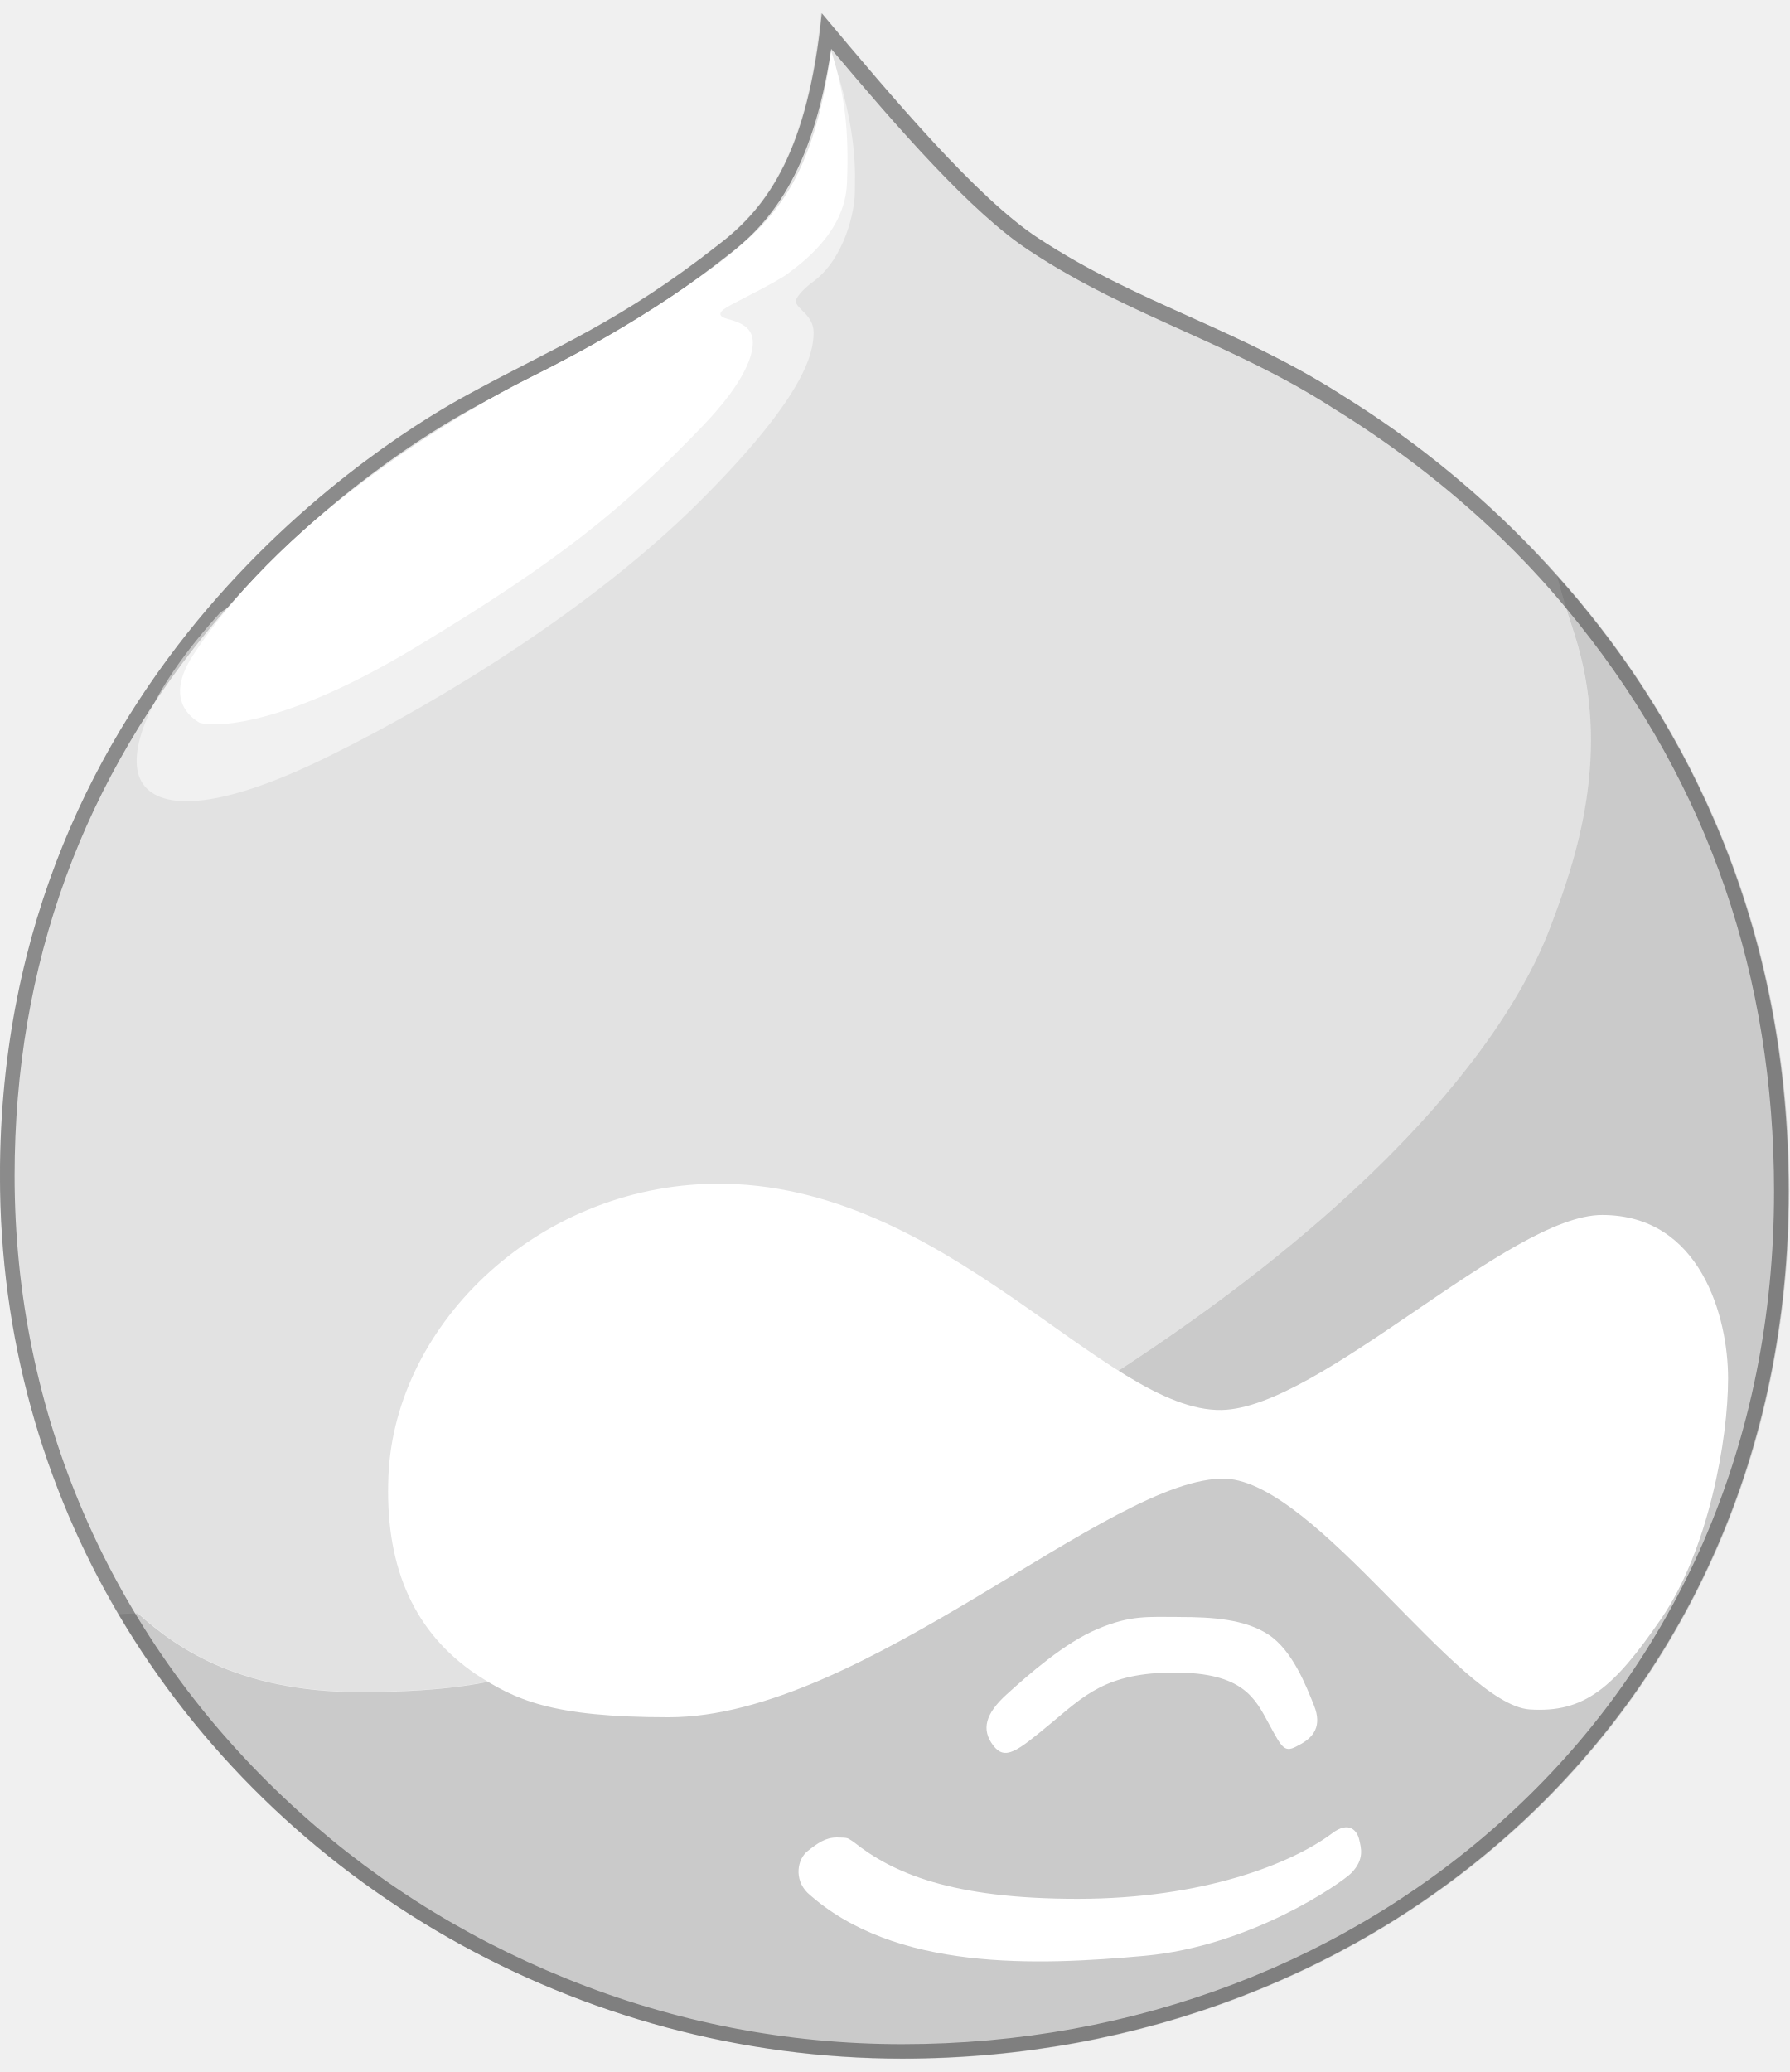
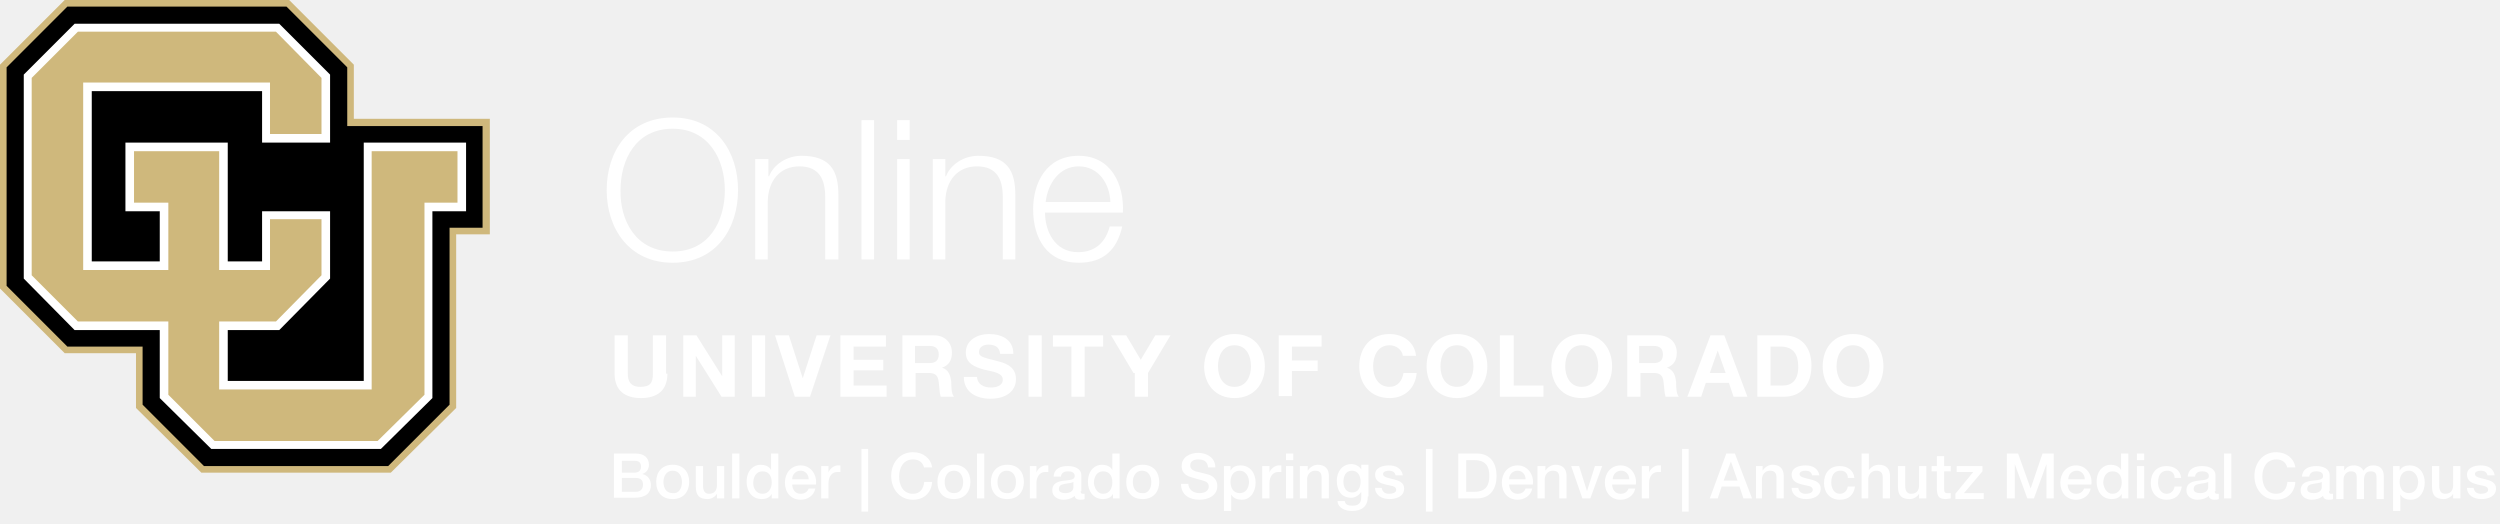
- <svg xmlns="http://www.w3.org/2000/svg" width="57" height="66" viewBox="471.5 467 57 66" enable-background="new 471.5 467 57 66">
-   <path opacity=".2" fill="#303030" d="M528.5 504.965c0 16.634-13.123 27.615-28.24 27.615-10.29 0-19.894-5.523-24.978-14.167l.605-.027c1.313 1.192 3.39 2.58 7.404 2.515 4.77-.064 5.645-.875 9.855-2.756 22.716-10.17 26.925-19.457 27.736-21.59s2.013-5.587.756-9.415c-.242-.737-.42-1.333-.54-1.808-3.018-3.372-6.017-5.225-6.92-5.784-.14-.093-.29-.177-.43-.26l.44.26c2.01 1.247 14.314 8.782 14.314 25.417z" />
-   <path fill="#fff" d="M509.09 518.507c1.006 0 2.077.065 2.83.568.756.503 1.193 1.63 1.445 2.263.25.634 0 1.006-.503 1.258-.438.25-.503.12-.94-.69-.44-.81-.82-1.63-3.01-1.63s-2.887.755-3.948 1.63c-1.062.876-1.443 1.193-1.825.69s-.253-1.006.437-1.63 1.825-1.63 2.888-2.077c1.06-.45 1.62-.383 2.625-.383zm-10.413 7.152c1.257 1.005 3.14 1.825 7.153 1.825 4.015 0 6.836-1.137 8.094-2.077.568-.438.82-.065.875.187.056.25.186.624-.252 1.07-.316.317-3.194 2.33-6.594 2.636-3.4.31-7.964.504-10.73-2.01-.438-.44-.316-1.07 0-1.323.317-.25.568-.438.94-.438.374.008.317.008.513.13z" />
-   <path opacity=".2" fill="#aaa" d="M520.89 496.545c-.81 2.133-5.02 11.42-27.735 21.59-4.21 1.88-5.085 2.69-9.854 2.756-4.013.066-6.09-1.32-7.403-2.514l-.605.028h-.01c-2.393-4.042-3.78-8.783-3.78-13.952 0-7.852 2.97-13.654 6.287-17.687.11-.13.213-.26.325-.382 2.683-3.148 5.55-5.17 7.218-6.203.038-.028.075-.047.112-.065.42-.25.754-.447.987-.568 2.757-1.51 4.77-2.263 7.963-4.77.12-.092.242-.186.354-.288l.008-.01c.875-.754 1.64-1.76 2.18-3.4v-.008c.325-.97.567-2.16.716-3.65l.02.018c2.253 2.69 4.954 5.886 6.89 7.144.69.447 1.38.848 2.068 1.202l.3.15c2.243 1.126 4.507 1.945 6.807 3.333l.428.26c.903.56 3.902 2.412 6.92 5.784.12.475.298 1.07.54 1.807 1.274 3.837.073 7.292-.737 9.425z" />
-   <path opacity=".5" fill="#333" d="M514.176 479.538c-3.26-2.077-6.464-2.887-9.603-4.955-1.938-1.267-4.64-4.47-6.893-7.162-.438 4.332-1.686 6.148-3.26 7.35-3.195 2.515-5.207 3.26-7.963 4.77-2.338 1.256-14.958 8.726-14.958 24.913 0 5.17 1.387 9.91 3.77 13.96 5.077 8.635 14.68 14.158 24.97 14.158 15.126 0 28.24-10.98 28.24-27.614 0-9.127-3.707-15.526-7.386-19.633-3.016-3.382-6.015-5.217-6.918-5.785zm7.627 7.34c4.117 5.15 6.213 11.23 6.213 18.077 0 3.968-.755 7.712-2.245 11.148-1.414 3.25-3.444 6.13-6.053 8.56-5.15 4.806-12.062 7.45-19.475 7.45-3.67 0-7.265-.698-10.692-2.086-3.372-1.36-6.398-3.297-9.016-5.774-5.532-5.225-8.57-12.257-8.57-19.8 0-6.716 2.18-12.695 6.483-17.753 3.288-3.865 6.836-6.007 8.196-6.743.67-.363 1.285-.69 1.89-.997 1.892-.97 3.68-1.89 6.14-3.818 1.312-.997 2.71-2.58 3.305-6.585 2.077 2.468 4.48 5.234 6.314 6.426 1.63 1.08 3.307 1.835 4.918 2.562 1.527.69 3.11 1.406 4.676 2.403l.056.037c4.62 2.84 7.06 5.896 7.86 6.892z" />
-   <path opacity=".5" fill="#fff" d="M497.98 468.678c.874 2.58.753 3.893.753 4.452 0 .56-.307 2.077-1.313 2.832-.438.317-.568.568-.568.624 0 .25.568.438.568 1.006 0 .69-.317 2.077-3.642 5.393-3.325 3.316-8.103 6.278-11.8 8.103-3.698 1.826-5.468 1.686-5.97.81s.185-2.83 2.514-5.392l9.667-6.278 9.164-6.398.503-2.44" />
-   <path fill="#fff" d="M497.98 468.613c-.57 4.145-1.826 5.393-3.512 6.715-2.83 2.133-5.588 3.446-6.212 3.763-1.63.82-7.535 4.08-10.608 8.784-.94 1.444 0 2.012.186 2.133.187.12 2.33.372 6.9-2.385 4.574-2.757 6.595-4.387 9.175-7.078 1.377-1.444 1.573-2.263 1.573-2.636 0-.438-.316-.624-.82-.754-.25-.065-.316-.187 0-.373.317-.186 1.622-.82 1.938-1.07.318-.25 1.827-1.257 1.882-2.887.065-1.63-.056-2.766-.503-4.21zm-14.112 45.628c.065-4.898 4.648-9.472 10.422-9.536 7.348-.065 12.424 7.283 16.13 7.208 3.14-.064 9.166-6.212 12.118-6.212 3.14 0 4.014 3.26 4.014 5.206 0 1.938-.623 5.458-2.133 7.656-1.51 2.198-2.44 3.008-4.2 2.888-2.264-.187-6.78-7.21-9.67-7.35-3.64-.12-11.547 7.6-17.75 7.6-3.763 0-4.9-.567-6.147-1.378-1.92-1.312-2.85-3.315-2.785-6.08z" />
+ <svg xmlns="http://www.w3.org/2000/svg" version="1.1" x="0px" y="0px" viewBox="0 0 378.7 79.3" style="enable-background:new 0 0 378.7 79.3;" xml:space="preserve">
+   <style type="text/css">
+ 	.Arched_x0020_Green{fill:url(#SVGID_1_);stroke:#FFFFFF;stroke-width:0.25;stroke-miterlimit:1;}
+ 	.st0{display:none;}
+ 	.st1{display:inline;}
+ 	.st2{display:inline;fill:#FFFFFF;}
+ 	.st3{display:inline;fill:#E0C398;}
+ 	.st4{fill:#FFFFFF;}
+ 	.st5{fill:#CFB87C;}
+ </style>
+   <linearGradient id="SVGID_1_" gradientUnits="userSpaceOnUse" x1="-88.04" y1="344.469" x2="-87.333" y2="343.762">
+     <stop offset="0" style="stop-color:#20AC4B" />
+     <stop offset="0.983" style="stop-color:#19361A" />
+   </linearGradient>
+   <g id="Black_x5F_ko" class="st0">
+     <g class="st1">
+       <path d="M53.9,18.2V9.9L44,0H9.9L0,9.9v34.1l9.9,9.9h10.9v8.4l9.9,9.9h28.8l10-9.9V35.7h5.1V18.2 M31.5,70l-8.7-8.7v-9.5H10.7    L2,43.1V10.7l8.7-8.6h32.4l8.6,8.7v9.5h20.7v13.4h-5.1v27.7L58.6,70H31.5z" />
+       <polyline points="70.6,22.2 55.9,22.2 55.9,58.5 34.2,58.5 34.2,49.8 42.4,49.8 49.8,42.3 49.8,32.6 40.4,32.6 40.4,40.3     34.2,40.3 34.2,22.2 19.6,22.2 19.6,31.7 24.8,31.7 24.8,40.3 13.5,40.3 13.5,13.4 40.4,13.4 40.4,21.2 49.8,21.2 49.8,11.5     42.4,4 11.5,4 4,11.5 4,42.3 11.5,49.8 24.8,49.8 24.8,60.5 32.4,68 57.9,68 65.5,60.5 65.5,31.7 70.6,31.7   " />
+     </g>
+   </g>
+   <g id="Black" class="st0">
+     <polygon class="st2" points="53.7,18.1 53.7,9.8 43.9,0 9.9,0 0,9.8 0,43.8 9.9,53.7 20.7,53.7 20.7,61.9 30.6,71.8 59.3,71.8    69.3,61.9 69.3,35.6 74.4,35.6 74.4,18.1  " />
+     <g class="st1">
+       <path d="M53.9,18.2V9.9L44,0H9.9L0,9.9v34.1l9.9,9.9h10.9v8.4l9.9,9.9h28.8l10-9.9V35.7h5.1V18.2 M31.5,70l-8.7-8.7v-9.5H10.7    L2,43.1V10.7l8.7-8.6h32.4l8.6,8.7v9.5h20.7v13.4h-5.1v27.7L58.6,70H31.5z" />
+       <polyline points="70.6,22.2 55.9,22.2 55.9,58.5 34.2,58.5 34.2,49.8 42.4,49.8 49.8,42.3 49.8,32.6 40.4,32.6 40.4,40.3     34.2,40.3 34.2,22.2 19.6,22.2 19.6,31.7 24.8,31.7 24.8,40.3 13.5,40.3 13.5,13.4 40.4,13.4 40.4,21.2 49.8,21.2 49.8,11.5     42.4,4 11.5,4 4,11.5 4,42.3 11.5,49.8 24.8,49.8 24.8,60.5 32.4,68 57.9,68 65.5,60.5 65.5,31.7 70.6,31.7   " />
+     </g>
+   </g>
+   <g id="PMS" class="st0">
+     <polygon class="st3" points="53.9,18.1 53.9,9.9 44,0 9.9,0 0,9.9 0,44 9.9,53.8 20.7,53.8 20.7,62.1 30.7,72 59.5,72 69.5,62.1    69.5,35.7 74.6,35.7 74.6,18.1  " />
+     <polygon class="st1" points="43.6,1 52.9,10.3 52.9,19.2 73.6,19.2 73.6,34.7 68.5,34.7 68.5,61.7 59.1,71 31.1,71 21.8,61.7    21.8,52.8 10.3,52.8 1,43.5 1,10.3 10.3,1  " />
+     <polyline class="st2" points="11.4,50.2 24.3,50.2 24.3,60.6 32.2,68.4 58,68.4 65.9,60.6 65.9,32.1 71,32.1 71,21.7 55.4,21.7    55.4,58 34.7,58 34.7,50.2 42.5,50.2 50.3,42.5 50.3,32.1 39.9,32.1 39.9,39.9 34.7,39.9 34.7,21.7 19.2,21.7 19.2,32.1 24.3,32.1    24.3,39.9 14,39.9 14,13.9 39.9,13.9 39.9,21.7 50.3,21.7 50.3,11.4 42.5,3.6 11.4,3.6 3.6,11.4 3.6,42.5 11.4,50.2  " />
+     <polygon class="st3" points="33.4,49 42,49 49,41.9 49,33.4 41.2,33.4 41.2,41.1 33.4,41.1 33.4,23 20.4,23 20.4,30.9 25.6,30.9    25.6,41.1 12.7,41.1 12.7,12.6 41.2,12.6 41.2,20.5 49,20.5 49,11.9 42,4.9 11.9,4.9 4.9,11.9 4.9,41.9 11.9,49 25.6,49 25.6,60.1    32.7,67.1 57.5,67.1 64.6,60.1 64.6,30.9 69.7,30.9 69.7,23 56.7,23 56.7,59.3 33.4,59.3  " />
+   </g>
+   <g id="_x34_c">
+ </g>
+   <g id="wordmark">
+     <g>
+       <path class="st4" d="M101.9,17.8c6.6,0,9.9,5.2,9.9,11c0,5.8-3.3,11-9.9,11c-6.6,0-10-5.2-10-11C91.9,23,95.2,17.8,101.9,17.8z     M101.9,38.1c5.6,0,7.9-4.7,7.9-9.3c0-4.6-2.4-9.3-7.9-9.3c-5.6,0-7.9,4.7-7.9,9.3C93.9,33.4,96.3,38.1,101.9,38.1z" />
+       <path class="st4" d="M114.5,24.1h1.9v2.6h0.1c0.7-1.8,2.7-3.1,4.9-3.1c4.3,0,5.6,2.2,5.6,5.9v9.8H125v-9.5c0-2.6-0.9-4.6-3.9-4.6    c-3,0-4.7,2.2-4.8,5.2v8.9h-1.9V24.1z" />
+       <path class="st4" d="M130.5,18.2h1.9v21.1h-1.9V18.2z" />
+       <path class="st4" d="M135.9,18.2h1.9v3h-1.9V18.2z M135.9,24.1h1.9v15.2h-1.9V24.1z" />
+       <path class="st4" d="M141.3,24.1h1.9v2.6h0.1c0.7-1.8,2.7-3.1,4.9-3.1c4.3,0,5.6,2.2,5.6,5.9v9.8h-1.9v-9.5c0-2.6-0.9-4.6-3.9-4.6    c-3,0-4.7,2.2-4.8,5.2v8.9h-1.9V24.1z" />
+       <path class="st4" d="M158.3,32.2c0,2.7,1.4,6,5,6c2.7,0,4.2-1.6,4.8-3.9h1.9c-0.8,3.5-2.8,5.5-6.6,5.5c-4.8,0-6.9-3.7-6.9-8.1    c0-4,2-8.1,6.9-8.1c4.9,0,6.9,4.3,6.7,8.6H158.3z M168.2,30.6c-0.1-2.8-1.8-5.4-4.8-5.4c-3,0-4.7,2.7-5,5.4H168.2z" />
+     </g>
+     <g>
+       <path class="st4" d="M101.1,56.6c0,2.5-1.5,3.7-4,3.7c-2.5,0-4-1.2-4-3.7v-5.8h2v5.8c0,1,0.3,2,1.9,2c1.5,0,1.9-0.6,1.9-2v-5.8h2    V56.6z" />
+       <path class="st4" d="M103.5,50.8h2l3.9,6.2h0v-6.2h1.9v9.3h-2l-3.9-6.2h0v6.2h-1.9V50.8z" />
+       <path class="st4" d="M113.9,50.8h2v9.3h-2V50.8z" />
+       <path class="st4" d="M122.7,60.1h-2.3l-3-9.3h2.1l2.1,6.5h0l2.1-6.5h2.1L122.7,60.1z" />
+       <path class="st4" d="M127.3,50.8h6.9v1.7h-4.9v2h4.5v1.6h-4.5v2.3h5v1.7h-7V50.8z" />
+       <path class="st4" d="M136.5,50.8h5c1.7,0,2.7,1.2,2.7,2.6c0,1.1-0.4,1.9-1.5,2.3v0c1,0.3,1.3,1.2,1.4,2.2c0,0.6,0,1.7,0.4,2.2h-2    c-0.2-0.6-0.2-1.5-0.3-2.2c-0.1-1-0.5-1.4-1.5-1.4h-2v3.6h-2V50.8z M138.6,55h2.2c0.9,0,1.4-0.4,1.4-1.3c0-0.9-0.5-1.3-1.4-1.3    h-2.2V55z" />
+       <path class="st4" d="M148,57c0,1.2,1,1.7,2.1,1.7c0.7,0,1.8-0.2,1.8-1.2c0-1-1.4-1.2-2.8-1.5c-1.4-0.4-2.8-0.9-2.8-2.6    c0-1.9,1.8-2.8,3.5-2.8c1.9,0,3.7,0.8,3.7,3h-2c-0.1-1.1-0.9-1.4-1.8-1.4c-0.6,0-1.4,0.3-1.4,1.1c0,0.7,0.4,0.8,2.8,1.4    c0.7,0.2,2.8,0.6,2.8,2.7c0,1.7-1.3,3-3.9,3c-2.1,0-4-1-4-3.3H148z" />
+       <path class="st4" d="M155.8,50.8h2v9.3h-2V50.8z" />
+       <path class="st4" d="M162.3,52.5h-2.8v-1.7h7.6v1.7h-2.8v7.6h-2V52.5z" />
+       <path class="st4" d="M171.7,56.5l-3.4-5.7h2.3l2.2,3.7l2.2-3.7h2.3l-3.4,5.7v3.6h-2V56.5z" />
+       <path class="st4" d="M187,50.6c2.9,0,4.6,2.1,4.6,4.9c0,2.7-1.7,4.8-4.6,4.8c-2.9,0-4.6-2.1-4.6-4.8    C182.5,52.7,184.2,50.6,187,50.6z M187,58.6c1.8,0,2.5-1.6,2.5-3.1c0-1.6-0.7-3.2-2.5-3.2c-1.8,0-2.5,1.6-2.5,3.2    C184.5,57,185.2,58.6,187,58.6z" />
+       <path class="st4" d="M193.7,50.8h6.5v1.7h-4.5v2.1h3.9v1.6h-3.9v3.8h-2V50.8z" />
+       <path class="st4" d="M212.5,53.9c-0.1-0.9-1-1.6-2-1.6c-1.8,0-2.5,1.6-2.5,3.2c0,1.5,0.7,3.1,2.5,3.1c1.2,0,1.9-0.9,2.1-2.1h2    c-0.2,2.3-1.8,3.8-4.1,3.8c-2.9,0-4.6-2.1-4.6-4.8c0-2.8,1.7-4.9,4.6-4.9c2,0,3.8,1.2,4,3.3H212.5z" />
+       <path class="st4" d="M220.7,50.6c2.9,0,4.6,2.1,4.6,4.9c0,2.7-1.7,4.8-4.6,4.8s-4.6-2.1-4.6-4.8C216.1,52.7,217.8,50.6,220.7,50.6    z M220.7,58.6c1.8,0,2.5-1.6,2.5-3.1c0-1.6-0.7-3.2-2.5-3.2c-1.8,0-2.5,1.6-2.5,3.2C218.2,57,218.9,58.6,220.7,58.6z" />
+       <path class="st4" d="M227.3,50.8h2v7.6h4.5v1.7h-6.6V50.8z" />
+       <path class="st4" d="M239.6,50.6c2.9,0,4.6,2.1,4.6,4.9c0,2.7-1.7,4.8-4.6,4.8c-2.9,0-4.6-2.1-4.6-4.8    C235.1,52.7,236.8,50.6,239.6,50.6z M239.6,58.6c1.8,0,2.5-1.6,2.5-3.1c0-1.6-0.7-3.2-2.5-3.2c-1.8,0-2.5,1.6-2.5,3.2    C237.1,57,237.8,58.6,239.6,58.6z" />
+       <path class="st4" d="M246.3,50.8h5c1.7,0,2.7,1.2,2.7,2.6c0,1.1-0.4,1.9-1.5,2.3v0c1,0.3,1.3,1.2,1.4,2.2c0,0.6,0,1.7,0.4,2.2h-2    c-0.2-0.6-0.2-1.5-0.3-2.2c-0.1-1-0.5-1.4-1.5-1.4h-2v3.6h-2V50.8z M248.3,55h2.2c0.9,0,1.4-0.4,1.4-1.3c0-0.9-0.5-1.3-1.4-1.3    h-2.2V55z" />
+       <path class="st4" d="M259.1,50.8h2.1l3.5,9.3h-2.1l-0.7-2.1h-3.5l-0.7,2.1h-2.1L259.1,50.8z M259,56.5h2.4l-1.2-3.4h0L259,56.5z" />
+       <path class="st4" d="M266.2,50.8h4c2.4,0,4.2,1.5,4.2,4.6c0,2.7-1.4,4.7-4.2,4.7h-4V50.8z M268.3,58.4h1.8c1.2,0,2.3-0.7,2.3-2.8    c0-1.9-0.7-3.1-2.7-3.1h-1.5V58.4z" />
+       <path class="st4" d="M280.7,50.6c2.9,0,4.6,2.1,4.6,4.9c0,2.7-1.7,4.8-4.6,4.8c-2.9,0-4.6-2.1-4.6-4.8    C276.1,52.7,277.8,50.6,280.7,50.6z M280.7,58.6c1.8,0,2.5-1.6,2.5-3.1c0-1.6-0.7-3.2-2.5-3.2s-2.5,1.6-2.5,3.2    C278.2,57,278.9,58.6,280.7,58.6z" />
+       <path class="st4" d="M93,68.7h3.3c1.2,0,2,0.6,2,1.7c0,0.7-0.4,1.2-1,1.4v0c0.8,0.2,1.3,0.8,1.3,1.7c0,1.1-0.7,1.9-2.5,1.9H93    V68.7z M94.2,71.6h1.9c0.6,0,1-0.3,1-0.9c0-0.7-0.4-0.9-1-0.9h-1.9V71.6z M94.2,74.5h2.1c0.7,0,1.1-0.4,1.1-1.1c0-0.7-0.4-1-1.1-1    h-2.1V74.5z" />
+       <path class="st4" d="M99.4,73c0-1.5,0.9-2.6,2.5-2.6c1.6,0,2.5,1.1,2.5,2.6c0,1.5-0.9,2.6-2.5,2.6C100.3,75.6,99.4,74.6,99.4,73z     M103.3,73c0-0.8-0.4-1.7-1.4-1.7c-1,0-1.4,0.9-1.4,1.7c0,0.9,0.4,1.7,1.4,1.7C102.9,74.8,103.3,73.9,103.3,73z" />
+       <path class="st4" d="M109.7,75.5h-1.1v-0.7h0c-0.3,0.5-0.9,0.8-1.4,0.8c-1.3,0-1.8-0.6-1.8-1.9v-3.1h1.1v3c0,0.9,0.4,1.2,0.9,1.2    c0.9,0,1.2-0.6,1.2-1.3v-2.9h1.1V75.5z" />
+       <path class="st4" d="M110.9,68.7h1.1v6.8h-1.1V68.7z" />
+       <path class="st4" d="M117.9,75.5h-1v-0.7h0c-0.3,0.6-0.9,0.8-1.5,0.8c-1.5,0-2.3-1.2-2.3-2.6c0-1.8,1.1-2.6,2.1-2.6    c0.6,0,1.3,0.2,1.6,0.8h0v-2.5h1.1V75.5z M115.5,74.8c1,0,1.4-0.9,1.4-1.7c0-1.1-0.5-1.7-1.4-1.7c-1,0-1.4,0.9-1.4,1.8    C114.1,73.9,114.5,74.8,115.5,74.8z" />
+       <path class="st4" d="M120,73.3c0,0.8,0.4,1.5,1.3,1.5c0.6,0,1-0.3,1.2-0.8h1c-0.2,1.1-1.2,1.7-2.2,1.7c-1.5,0-2.4-1.1-2.4-2.6    c0-1.4,0.9-2.6,2.4-2.6c1.5,0,2.5,1.4,2.3,2.9H120z M122.5,72.6c0-0.7-0.5-1.3-1.2-1.3c-0.8,0-1.3,0.6-1.3,1.3H122.5z" />
+       <path class="st4" d="M124.5,70.6h1v1h0c0.1-0.5,0.8-1.1,1.4-1.1c0.2,0,0.3,0,0.4,0v1c-0.2,0-0.3,0-0.5,0c-0.7,0-1.3,0.6-1.3,1.7    v2.3h-1.1V70.6z" />
+       <path class="st4" d="M130.5,68h1v9.5h-1V68z" />
+       <path class="st4" d="M140,70.9c-0.2-0.8-0.7-1.3-1.7-1.3c-1.5,0-2.1,1.3-2.1,2.6c0,1.3,0.6,2.6,2.1,2.6c1.1,0,1.6-0.8,1.7-1.8h1.2    c-0.1,1.6-1.2,2.7-2.9,2.7c-2,0-3.3-1.6-3.3-3.6c0-1.9,1.2-3.6,3.3-3.6c1.5,0,2.7,0.9,2.9,2.3H140z" />
+       <path class="st4" d="M142,73c0-1.5,0.9-2.6,2.5-2.6c1.6,0,2.5,1.1,2.5,2.6c0,1.5-0.9,2.6-2.5,2.6C142.9,75.6,142,74.6,142,73z     M145.9,73c0-0.8-0.4-1.7-1.4-1.7s-1.4,0.9-1.4,1.7c0,0.9,0.4,1.7,1.4,1.7S145.9,73.9,145.9,73z" />
+       <path class="st4" d="M148,68.7h1.1v6.8H148V68.7z" />
+       <path class="st4" d="M150.1,73c0-1.5,0.9-2.6,2.5-2.6c1.6,0,2.5,1.1,2.5,2.6c0,1.5-0.9,2.6-2.5,2.6C151,75.6,150.1,74.6,150.1,73z     M153.9,73c0-0.8-0.4-1.7-1.4-1.7c-1,0-1.4,0.9-1.4,1.7c0,0.9,0.4,1.7,1.4,1.7C153.5,74.8,153.9,73.9,153.9,73z" />
+       <path class="st4" d="M156,70.6h1v1h0c0.1-0.5,0.8-1.1,1.4-1.1c0.2,0,0.3,0,0.4,0v1c-0.2,0-0.3,0-0.5,0c-0.7,0-1.3,0.6-1.3,1.7v2.3    H156V70.6z" />
+       <path class="st4" d="M163.7,74.4c0,0.3,0.1,0.4,0.3,0.4c0.1,0,0.2,0,0.3,0v0.8c-0.2,0.1-0.5,0.1-0.7,0.1c-0.4,0-0.8-0.2-0.8-0.6    c-0.4,0.4-1.1,0.6-1.7,0.6c-0.9,0-1.7-0.5-1.7-1.4c0-1.2,1-1.4,1.9-1.5c0.8-0.1,1.5-0.1,1.5-0.7c0-0.6-0.6-0.7-1-0.7    c-0.6,0-1,0.2-1.1,0.8h-1.1c0.1-1.3,1.1-1.6,2.2-1.6c1,0,2,0.4,2,1.4V74.4z M162.6,73c-0.3,0.2-0.9,0.2-1.3,0.3    c-0.5,0.1-0.9,0.2-0.9,0.8c0,0.5,0.6,0.6,1,0.6c0.5,0,1.2-0.2,1.2-0.9V73z" />
+       <path class="st4" d="M169.6,75.5h-1v-0.7h0c-0.3,0.6-0.9,0.8-1.5,0.8c-1.5,0-2.3-1.2-2.3-2.6c0-1.8,1.1-2.6,2.1-2.6    c0.6,0,1.3,0.2,1.6,0.8h0v-2.5h1.1V75.5z M167.1,74.8c1,0,1.4-0.9,1.4-1.7c0-1.1-0.5-1.7-1.4-1.7c-1,0-1.4,0.9-1.4,1.8    C165.8,73.9,166.2,74.8,167.1,74.8z" />
+       <path class="st4" d="M170.6,73c0-1.5,0.9-2.6,2.5-2.6c1.6,0,2.5,1.1,2.5,2.6c0,1.5-0.9,2.6-2.5,2.6    C171.5,75.6,170.6,74.6,170.6,73z M174.4,73c0-0.8-0.4-1.7-1.4-1.7c-1,0-1.4,0.9-1.4,1.7c0,0.9,0.4,1.7,1.4,1.7    C174,74.8,174.4,73.9,174.4,73z" />
+       <path class="st4" d="M180,73.2c0,1,0.8,1.5,1.7,1.5c1,0,1.4-0.5,1.4-1c0-0.5-0.3-0.7-0.6-0.8c-0.5-0.2-1.1-0.3-2-0.6    c-1.2-0.3-1.5-1-1.5-1.7c0-1.4,1.3-2,2.5-2c1.4,0,2.6,0.8,2.6,2.2H183c-0.1-0.9-0.6-1.2-1.5-1.2c-0.6,0-1.2,0.2-1.2,0.9    c0,0.5,0.3,0.7,0.8,0.9c0.1,0,1.6,0.4,2,0.5c0.9,0.3,1.3,1,1.3,1.7c0,1.5-1.4,2.1-2.7,2.1c-1.5,0-2.8-0.7-2.8-2.4H180z" />
+       <path class="st4" d="M185.4,70.6h1v0.7h0c0.3-0.6,0.9-0.8,1.5-0.8c1.5,0,2.3,1.2,2.3,2.6c0,1.3-0.7,2.6-2.1,2.6    c-0.6,0-1.3-0.2-1.6-0.8h0v2.5h-1.1V70.6z M187.8,71.3c-0.9,0-1.4,0.7-1.4,1.7c0,1,0.5,1.7,1.4,1.7c1,0,1.4-0.9,1.4-1.7    C189.2,72.2,188.7,71.3,187.8,71.3z" />
+       <path class="st4" d="M191.3,70.6h1v1h0c0.1-0.5,0.8-1.1,1.4-1.1c0.2,0,0.3,0,0.4,0v1c-0.2,0-0.3,0-0.5,0c-0.7,0-1.3,0.6-1.3,1.7    v2.3h-1.1V70.6z" />
+       <path class="st4" d="M194.8,68.7h1.1v1h-1.1V68.7z M194.8,70.6h1.1v4.9h-1.1V70.6z" />
+       <path class="st4" d="M197.1,70.6h1v0.7l0,0c0.3-0.5,0.9-0.9,1.5-0.9c1.1,0,1.7,0.6,1.7,1.7v3.4h-1.1v-3.1c0-0.8-0.3-1.1-1-1.1    c-0.7,0-1.2,0.6-1.2,1.3v2.9h-1.1V70.6z" />
+       <path class="st4" d="M207.2,75.2c0,1.5-0.9,2.2-2.4,2.2c-1,0-2.1-0.4-2.2-1.5h1.1c0.1,0.6,0.6,0.7,1.2,0.7c0.9,0,1.3-0.4,1.3-1.3    v-0.8h0c-0.3,0.5-0.9,0.9-1.5,0.9c-1.6,0-2.2-1.2-2.2-2.6c0-1.3,0.8-2.5,2.2-2.5c0.6,0,1.2,0.3,1.5,0.8h0v-0.7h1.1V75.2z     M206.1,72.9c0-0.8-0.4-1.6-1.3-1.6c-1,0-1.3,0.9-1.3,1.7c0,0.8,0.4,1.6,1.3,1.6C205.8,74.6,206.1,73.8,206.1,72.9z" />
+       <path class="st4" d="M209.3,73.9c0.1,0.6,0.5,0.9,1.1,0.9c0.4,0,1.1-0.1,1.1-0.6c0-0.6-0.8-0.6-1.6-0.8c-0.8-0.2-1.6-0.5-1.6-1.5    c0-1.1,1.2-1.4,2.1-1.4c1,0,1.9,0.4,2.1,1.5h-1.1c-0.1-0.5-0.5-0.7-1-0.7c-0.3,0-0.9,0.1-0.9,0.5c0,0.5,0.8,0.6,1.6,0.8    c0.8,0.2,1.6,0.5,1.6,1.4c0,1.2-1.2,1.6-2.2,1.6c-1.2,0-2.2-0.6-2.2-1.7H209.3z" />
+       <path class="st4" d="M216,68h1v9.5h-1V68z" />
+       <path class="st4" d="M220.9,68.7h2.8c2.1,0,3,1.5,3,3.4c0,1.9-0.9,3.4-3,3.4h-2.8V68.7z M222.1,74.5h1.2c1.9,0,2.3-1.1,2.3-2.4    s-0.4-2.4-2.3-2.4h-1.2V74.5z" />
+       <path class="st4" d="M228.6,73.3c0,0.8,0.4,1.5,1.3,1.5c0.6,0,1-0.3,1.2-0.8h1c-0.2,1.1-1.2,1.7-2.2,1.7c-1.5,0-2.4-1.1-2.4-2.6    c0-1.4,0.9-2.6,2.4-2.6c1.5,0,2.5,1.4,2.3,2.9H228.6z M231.1,72.6c0-0.7-0.5-1.3-1.2-1.3c-0.8,0-1.3,0.6-1.3,1.3H231.1z" />
+       <path class="st4" d="M233.1,70.6h1v0.7l0,0c0.3-0.5,0.9-0.9,1.5-0.9c1.1,0,1.7,0.6,1.7,1.7v3.4h-1.1v-3.1c0-0.8-0.3-1.1-1-1.1    c-0.7,0-1.2,0.6-1.2,1.3v2.9h-1.1V70.6z" />
+       <path class="st4" d="M238,70.6h1.2l1.2,3.8h0l1.2-3.8h1.1l-1.8,4.9h-1.2L238,70.6z" />
+       <path class="st4" d="M244.2,73.3c0,0.8,0.4,1.5,1.3,1.5c0.6,0,1-0.3,1.2-0.8h1c-0.2,1.1-1.2,1.7-2.2,1.7c-1.5,0-2.4-1.1-2.4-2.6    c0-1.4,0.9-2.6,2.4-2.6c1.5,0,2.5,1.4,2.3,2.9H244.2z M246.8,72.6c0-0.7-0.5-1.3-1.2-1.3c-0.8,0-1.3,0.6-1.3,1.3H246.8z" />
+       <path class="st4" d="M248.8,70.6h1v1h0c0.1-0.5,0.8-1.1,1.4-1.1c0.2,0,0.3,0,0.4,0v1c-0.2,0-0.3,0-0.5,0c-0.7,0-1.3,0.6-1.3,1.7    v2.3h-1.1V70.6z" />
+       <path class="st4" d="M254.8,68h1v9.5h-1V68z" />
+       <path class="st4" d="M261.5,68.7h1.3l2.6,6.8h-1.3l-0.6-1.8h-2.7l-0.6,1.8h-1.2L261.5,68.7z M261.1,72.8h2.1l-1-2.9h0L261.1,72.8z    " />
+       <path class="st4" d="M266,70.6h1v0.7l0,0c0.3-0.5,0.9-0.9,1.5-0.9c1.1,0,1.7,0.6,1.7,1.7v3.4h-1.1v-3.1c0-0.8-0.3-1.1-1-1.1    c-0.7,0-1.2,0.6-1.2,1.3v2.9H266V70.6z" />
+       <path class="st4" d="M272.4,73.9c0.1,0.6,0.5,0.9,1.1,0.9c0.4,0,1.1-0.1,1.1-0.6c0-0.6-0.8-0.6-1.6-0.8c-0.8-0.2-1.6-0.5-1.6-1.5    c0-1.1,1.2-1.4,2.1-1.4c1,0,1.9,0.4,2.1,1.5h-1.1c-0.1-0.5-0.5-0.7-1-0.7c-0.3,0-0.9,0.1-0.9,0.5c0,0.5,0.8,0.6,1.6,0.8    c0.8,0.2,1.6,0.5,1.6,1.4c0,1.2-1.2,1.6-2.2,1.6c-1.2,0-2.2-0.6-2.2-1.7H272.4z" />
+       <path class="st4" d="M279.9,72.2c-0.1-0.6-0.5-0.9-1.1-0.9c-0.6,0-1.4,0.3-1.4,1.8c0,0.8,0.4,1.7,1.3,1.7c0.6,0,1.1-0.4,1.2-1.1    h1.1c-0.2,1.3-1,2-2.3,2c-1.5,0-2.4-1.1-2.4-2.5c0-1.5,0.8-2.6,2.4-2.6c1.1,0,2.1,0.6,2.2,1.8H279.9z" />
+       <path class="st4" d="M282,68.7h1.1v2.5h0c0.3-0.4,0.8-0.8,1.5-0.8c1.1,0,1.7,0.6,1.7,1.7v3.4h-1.1v-3.1c0-0.8-0.3-1.1-1-1.1    c-0.7,0-1.2,0.6-1.2,1.3v2.9H282V68.7z" />
+       <path class="st4" d="M291.8,75.5h-1.1v-0.7h0c-0.3,0.5-0.9,0.8-1.4,0.8c-1.3,0-1.8-0.6-1.8-1.9v-3.1h1.1v3c0,0.9,0.4,1.2,0.9,1.2    c0.9,0,1.2-0.6,1.2-1.3v-2.9h1.1V75.5z" />
+       <path class="st4" d="M292.6,70.6h0.8v-1.5h1.1v1.5h1v0.8h-1V74c0,0.4,0,0.7,0.5,0.7c0.2,0,0.3,0,0.5,0v0.8c-0.2,0-0.5,0.1-0.7,0.1    c-1.1,0-1.3-0.4-1.4-1.3v-2.9h-0.8V70.6z" />
+       <path class="st4" d="M296.3,70.6h4v0.8l-2.8,3.3h3v0.9h-4.3v-0.8l2.7-3.3h-2.5V70.6z" />
+       <path class="st4" d="M304,68.7h1.7l1.9,5.3h0l1.8-5.3h1.7v6.8h-1.1v-5.2h0l-1.9,5.2h-1l-1.9-5.2h0v5.2H304V68.7z" />
+       <path class="st4" d="M313.2,73.3c0,0.8,0.4,1.5,1.3,1.5c0.6,0,1-0.3,1.2-0.8h1c-0.2,1.1-1.2,1.7-2.2,1.7c-1.5,0-2.4-1.1-2.4-2.6    c0-1.4,0.9-2.6,2.4-2.6c1.5,0,2.5,1.4,2.3,2.9H313.2z M315.8,72.6c0-0.7-0.5-1.3-1.2-1.3c-0.8,0-1.3,0.6-1.3,1.3H315.8z" />
+       <path class="st4" d="M322.4,75.5h-1v-0.7h0c-0.3,0.6-0.9,0.8-1.5,0.8c-1.5,0-2.3-1.2-2.3-2.6c0-1.8,1.1-2.6,2.1-2.6    c0.6,0,1.3,0.2,1.6,0.8h0v-2.5h1.1V75.5z M320,74.8c1,0,1.4-0.9,1.4-1.7c0-1.1-0.5-1.7-1.4-1.7c-1,0-1.4,0.9-1.4,1.8    C318.7,73.9,319.1,74.8,320,74.8z" />
+       <path class="st4" d="M323.7,68.7h1.1v1h-1.1V68.7z M323.7,70.6h1.1v4.9h-1.1V70.6z" />
+       <path class="st4" d="M329.4,72.2c-0.1-0.6-0.5-0.9-1.1-0.9c-0.6,0-1.4,0.3-1.4,1.8c0,0.8,0.4,1.7,1.3,1.7c0.6,0,1.1-0.4,1.2-1.1    h1.1c-0.2,1.3-1,2-2.3,2c-1.5,0-2.4-1.1-2.4-2.5c0-1.5,0.8-2.6,2.4-2.6c1.1,0,2.1,0.6,2.2,1.8H329.4z" />
+       <path class="st4" d="M335.5,74.4c0,0.3,0.1,0.4,0.3,0.4c0.1,0,0.2,0,0.3,0v0.8c-0.2,0.1-0.5,0.1-0.7,0.1c-0.4,0-0.8-0.2-0.8-0.6    c-0.4,0.4-1.1,0.6-1.7,0.6c-0.9,0-1.7-0.5-1.7-1.4c0-1.2,1-1.4,1.9-1.5c0.8-0.1,1.5-0.1,1.5-0.7c0-0.6-0.6-0.7-1-0.7    c-0.6,0-1,0.2-1.1,0.8h-1.1c0.1-1.3,1.2-1.6,2.2-1.6c1,0,2,0.4,2,1.4V74.4z M334.5,73c-0.3,0.2-0.9,0.2-1.3,0.3    c-0.5,0.1-0.9,0.2-0.9,0.8c0,0.5,0.6,0.6,1,0.6c0.5,0,1.2-0.2,1.2-0.9V73z" />
+       <path class="st4" d="M336.9,68.7h1.1v6.8h-1.1V68.7z" />
+       <path class="st4" d="M346.5,70.9c-0.2-0.8-0.7-1.3-1.7-1.3c-1.5,0-2.1,1.3-2.1,2.6c0,1.3,0.6,2.6,2.1,2.6c1.1,0,1.6-0.8,1.7-1.8    h1.2c-0.1,1.6-1.2,2.7-2.9,2.7c-2,0-3.3-1.6-3.3-3.6c0-1.9,1.2-3.6,3.3-3.6c1.5,0,2.7,0.9,2.9,2.3H346.5z" />
+       <path class="st4" d="M352.8,74.4c0,0.3,0.1,0.4,0.3,0.4c0.1,0,0.2,0,0.3,0v0.8c-0.2,0.1-0.5,0.1-0.7,0.1c-0.4,0-0.8-0.2-0.8-0.6    c-0.4,0.4-1.1,0.6-1.7,0.6c-0.9,0-1.7-0.5-1.7-1.4c0-1.2,1-1.4,1.9-1.5c0.8-0.1,1.5-0.1,1.5-0.7c0-0.6-0.6-0.7-1-0.7    c-0.6,0-1,0.2-1.1,0.8h-1.1c0.1-1.3,1.2-1.6,2.2-1.6c1,0,2,0.4,2,1.4V74.4z M351.7,73c-0.3,0.2-0.9,0.2-1.3,0.3    c-0.5,0.1-0.9,0.2-0.9,0.8c0,0.5,0.6,0.6,1,0.6c0.5,0,1.2-0.2,1.2-0.9V73z" />
+       <path class="st4" d="M354.1,70.6h1v0.7h0c0.3-0.5,0.7-0.8,1.5-0.8c0.6,0,1.2,0.3,1.4,0.8c0.4-0.5,0.8-0.8,1.5-0.8    c1,0,1.6,0.5,1.6,1.7v3.4h-1.1v-2.9c0-0.8,0-1.3-0.9-1.3c-0.7,0-1,0.5-1,1.3v2.9h-1.1v-3.2c0-0.7-0.2-1-0.9-1    c-0.6,0-1.1,0.5-1.1,1.3v2.9h-1.1V70.6z" />
+       <path class="st4" d="M362.5,70.6h1v0.7h0c0.3-0.6,0.9-0.8,1.5-0.8c1.5,0,2.3,1.2,2.3,2.6c0,1.3-0.7,2.6-2.1,2.6    c-0.6,0-1.3-0.2-1.6-0.8h0v2.5h-1.1V70.6z M364.9,71.3c-0.9,0-1.4,0.7-1.4,1.7c0,1,0.5,1.7,1.4,1.7c1,0,1.4-0.9,1.4-1.7    C366.3,72.2,365.8,71.3,364.9,71.3z" />
+       <path class="st4" d="M372.7,75.5h-1.1v-0.7h0c-0.3,0.5-0.9,0.8-1.4,0.8c-1.3,0-1.8-0.6-1.8-1.9v-3.1h1.1v3c0,0.9,0.4,1.2,0.9,1.2    c0.9,0,1.2-0.6,1.2-1.3v-2.9h1.1V75.5z" />
+       <path class="st4" d="M374.7,73.9c0.1,0.6,0.5,0.9,1.1,0.9c0.4,0,1.1-0.1,1.1-0.6c0-0.6-0.8-0.6-1.6-0.8c-0.8-0.2-1.6-0.5-1.6-1.5    c0-1.1,1.2-1.4,2.1-1.4c1,0,1.9,0.4,2.1,1.5h-1.1c-0.1-0.5-0.5-0.7-1-0.7c-0.3,0-0.9,0.1-0.9,0.5c0,0.5,0.8,0.6,1.6,0.8    c0.8,0.2,1.6,0.5,1.6,1.4c0,1.2-1.2,1.6-2.2,1.6c-1.2,0-2.2-0.6-2.2-1.7H374.7z" />
+     </g>
+     <polygon class="st5" points="9.8,0 0,9.8 0,43.7 9.8,53.5 20.6,53.5 20.6,61.8 30.5,71.6 59.2,71.6 69.1,61.8 69.1,35.5 74.2,35.5    74.2,18 53.6,18 53.6,9.8 43.8,0  " />
+     <polygon points="43.4,1 52.6,10.2 52.6,19.1 73.1,19.1 73.1,34.5 68.1,34.5 68.1,61.3 58.8,70.6 30.9,70.6 21.6,61.3 21.6,52.5    10.2,52.5 1,43.3 1,10.2 10.2,1  " />
+     <polygon class="st4" points="11.3,50 24.2,50 24.2,60.3 32,68 57.7,68 65.5,60.3 65.5,32 70.6,32 70.6,21.6 55.1,21.6 55.1,57.7    34.5,57.7 34.5,50 42.3,50 50,42.2 50,32 39.7,32 39.7,39.6 34.5,39.6 34.5,21.6 19,21.6 19,32 24.2,32 24.2,39.6 13.9,39.6    13.9,13.8 39.7,13.8 39.7,21.6 50,21.6 50,11.3 42.3,3.6 11.3,3.6 3.6,11.3 3.6,42.2  " />
+     <polygon class="st5" points="33.2,48.7 41.8,48.7 48.7,41.7 48.7,33.2 40.9,33.2 40.9,40.9 33.2,40.9 33.2,22.9 20.3,22.9    20.3,30.7 25.5,30.7 25.5,40.9 12.6,40.9 12.6,12.5 40.9,12.5 40.9,20.3 48.7,20.3 48.7,11.8 41.8,4.8 11.8,4.8 4.8,11.8 4.8,41.7    11.8,48.7 25.5,48.7 25.5,59.8 32.5,66.8 57.2,66.8 64.3,59.8 64.3,30.7 69.3,30.7 69.3,22.9 56.3,22.9 56.3,59 33.2,59  " />
+   </g>
</svg>
